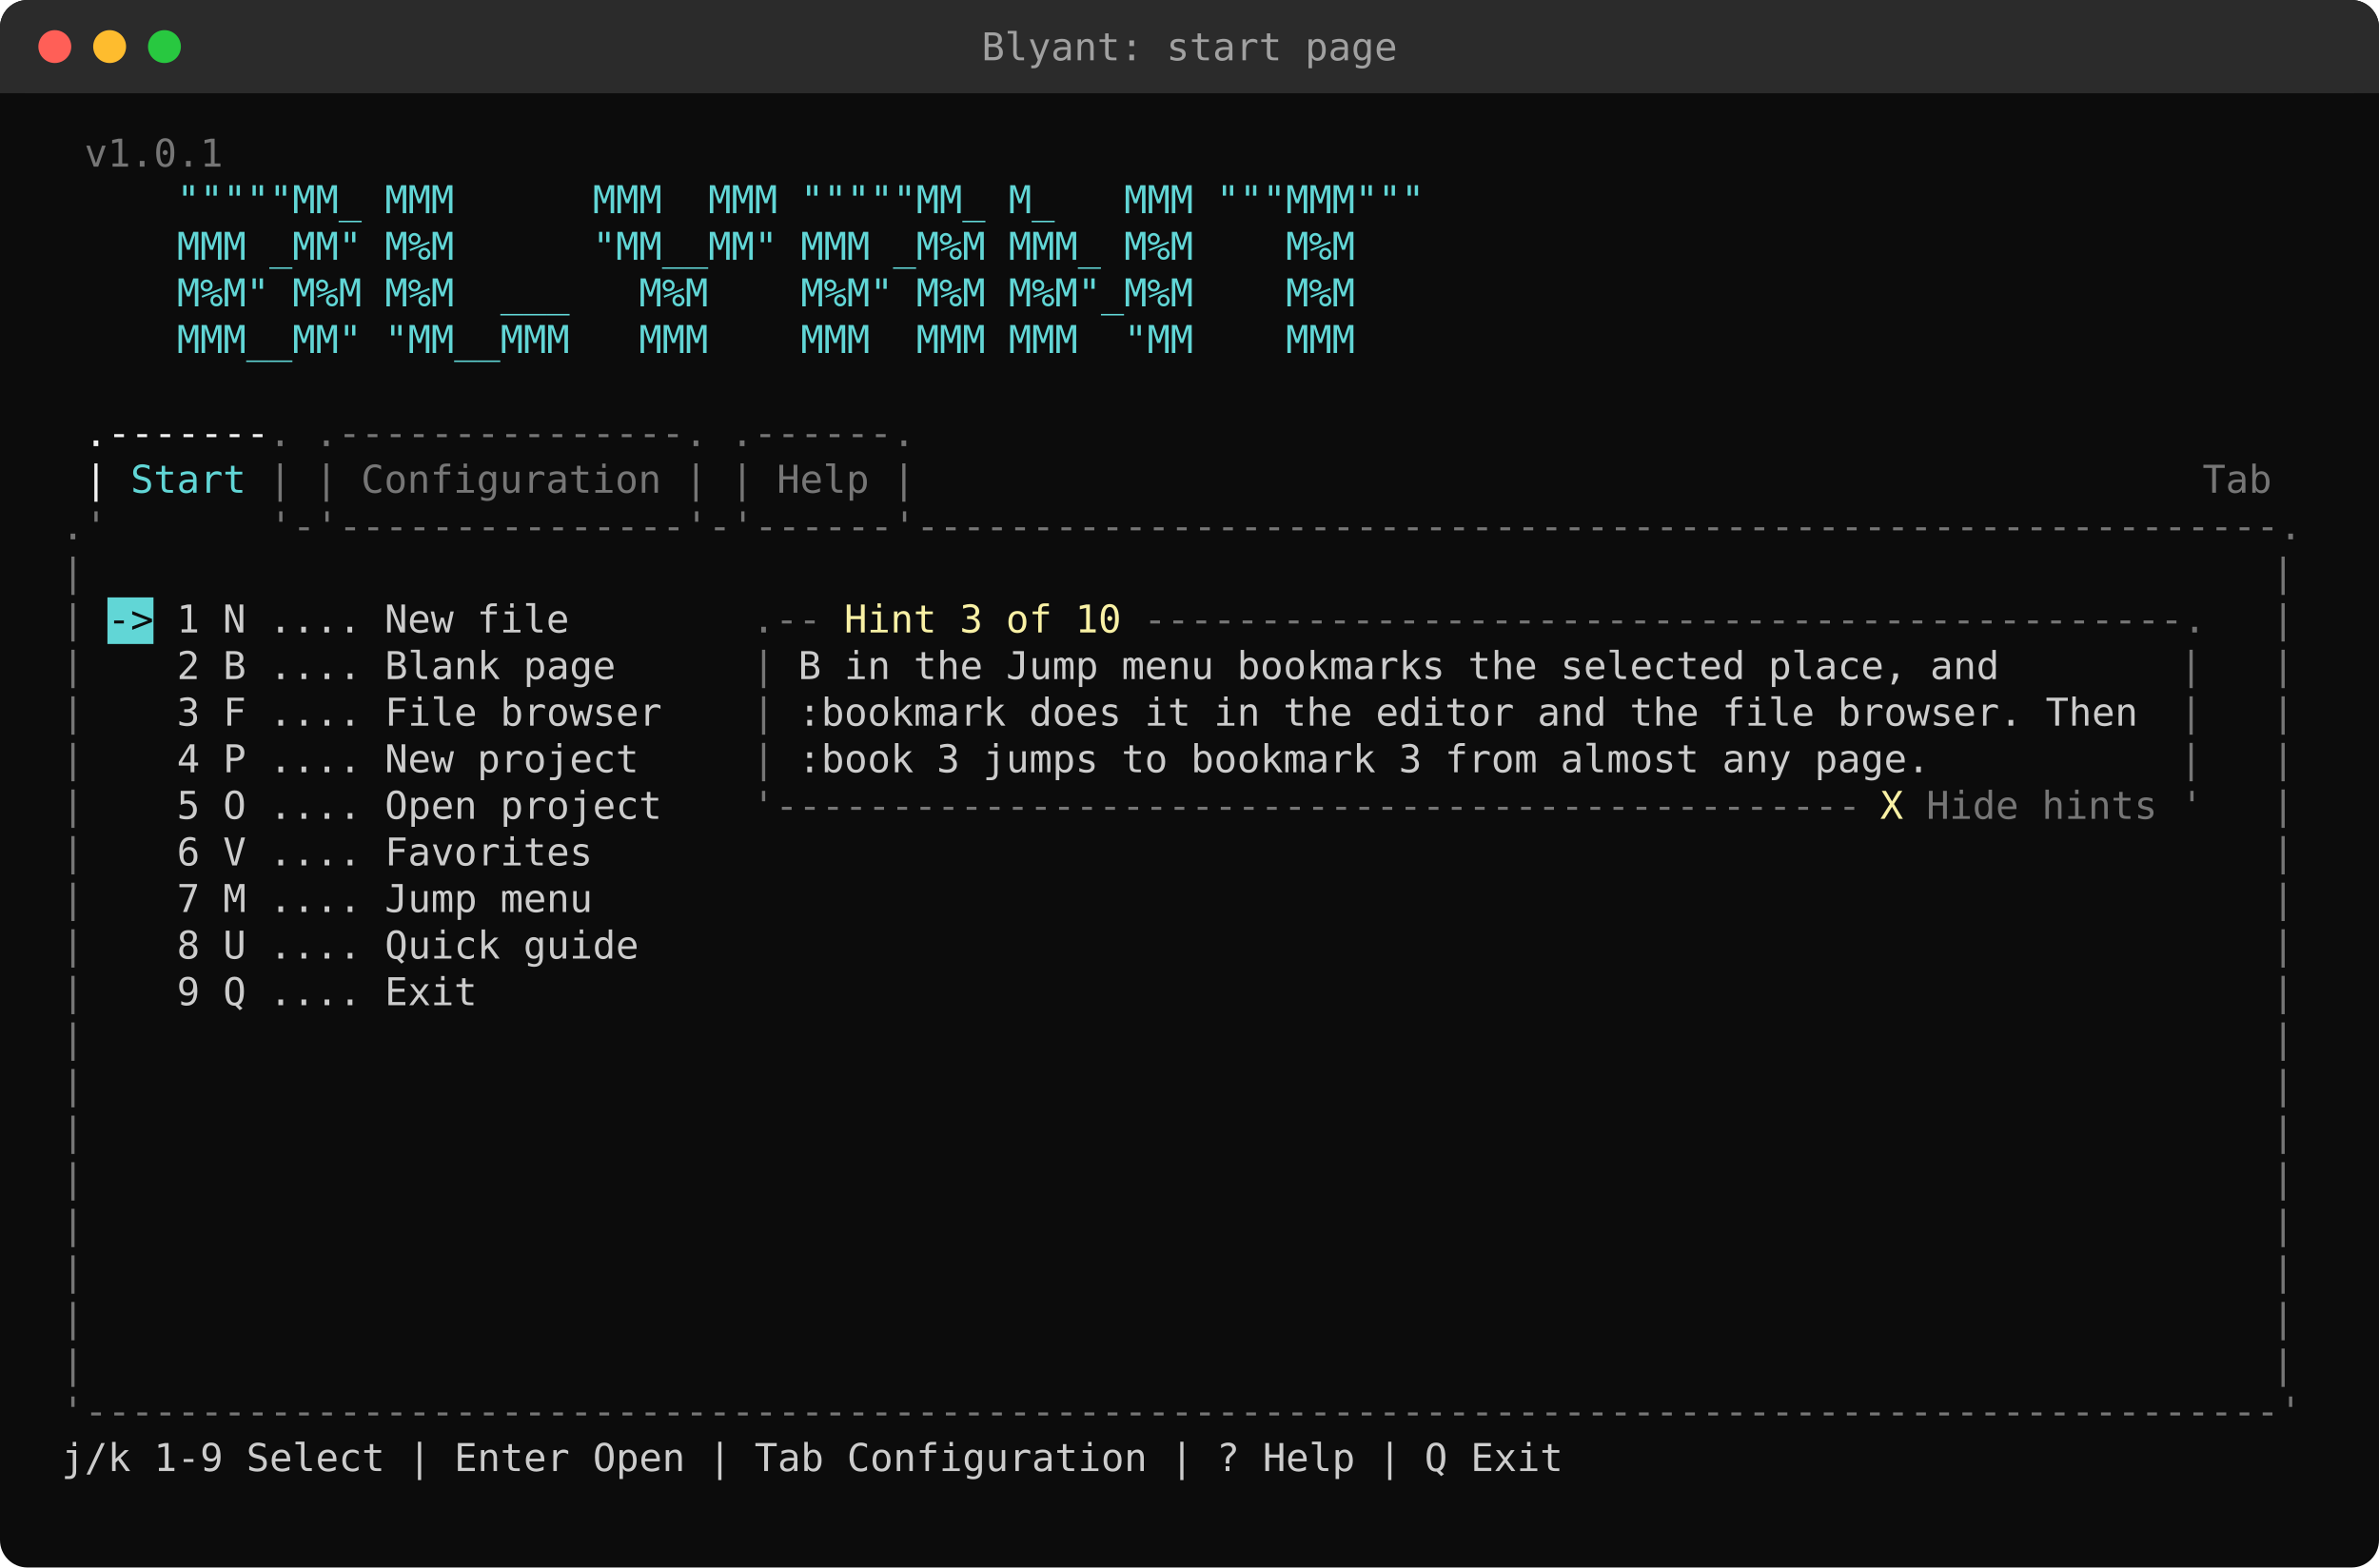
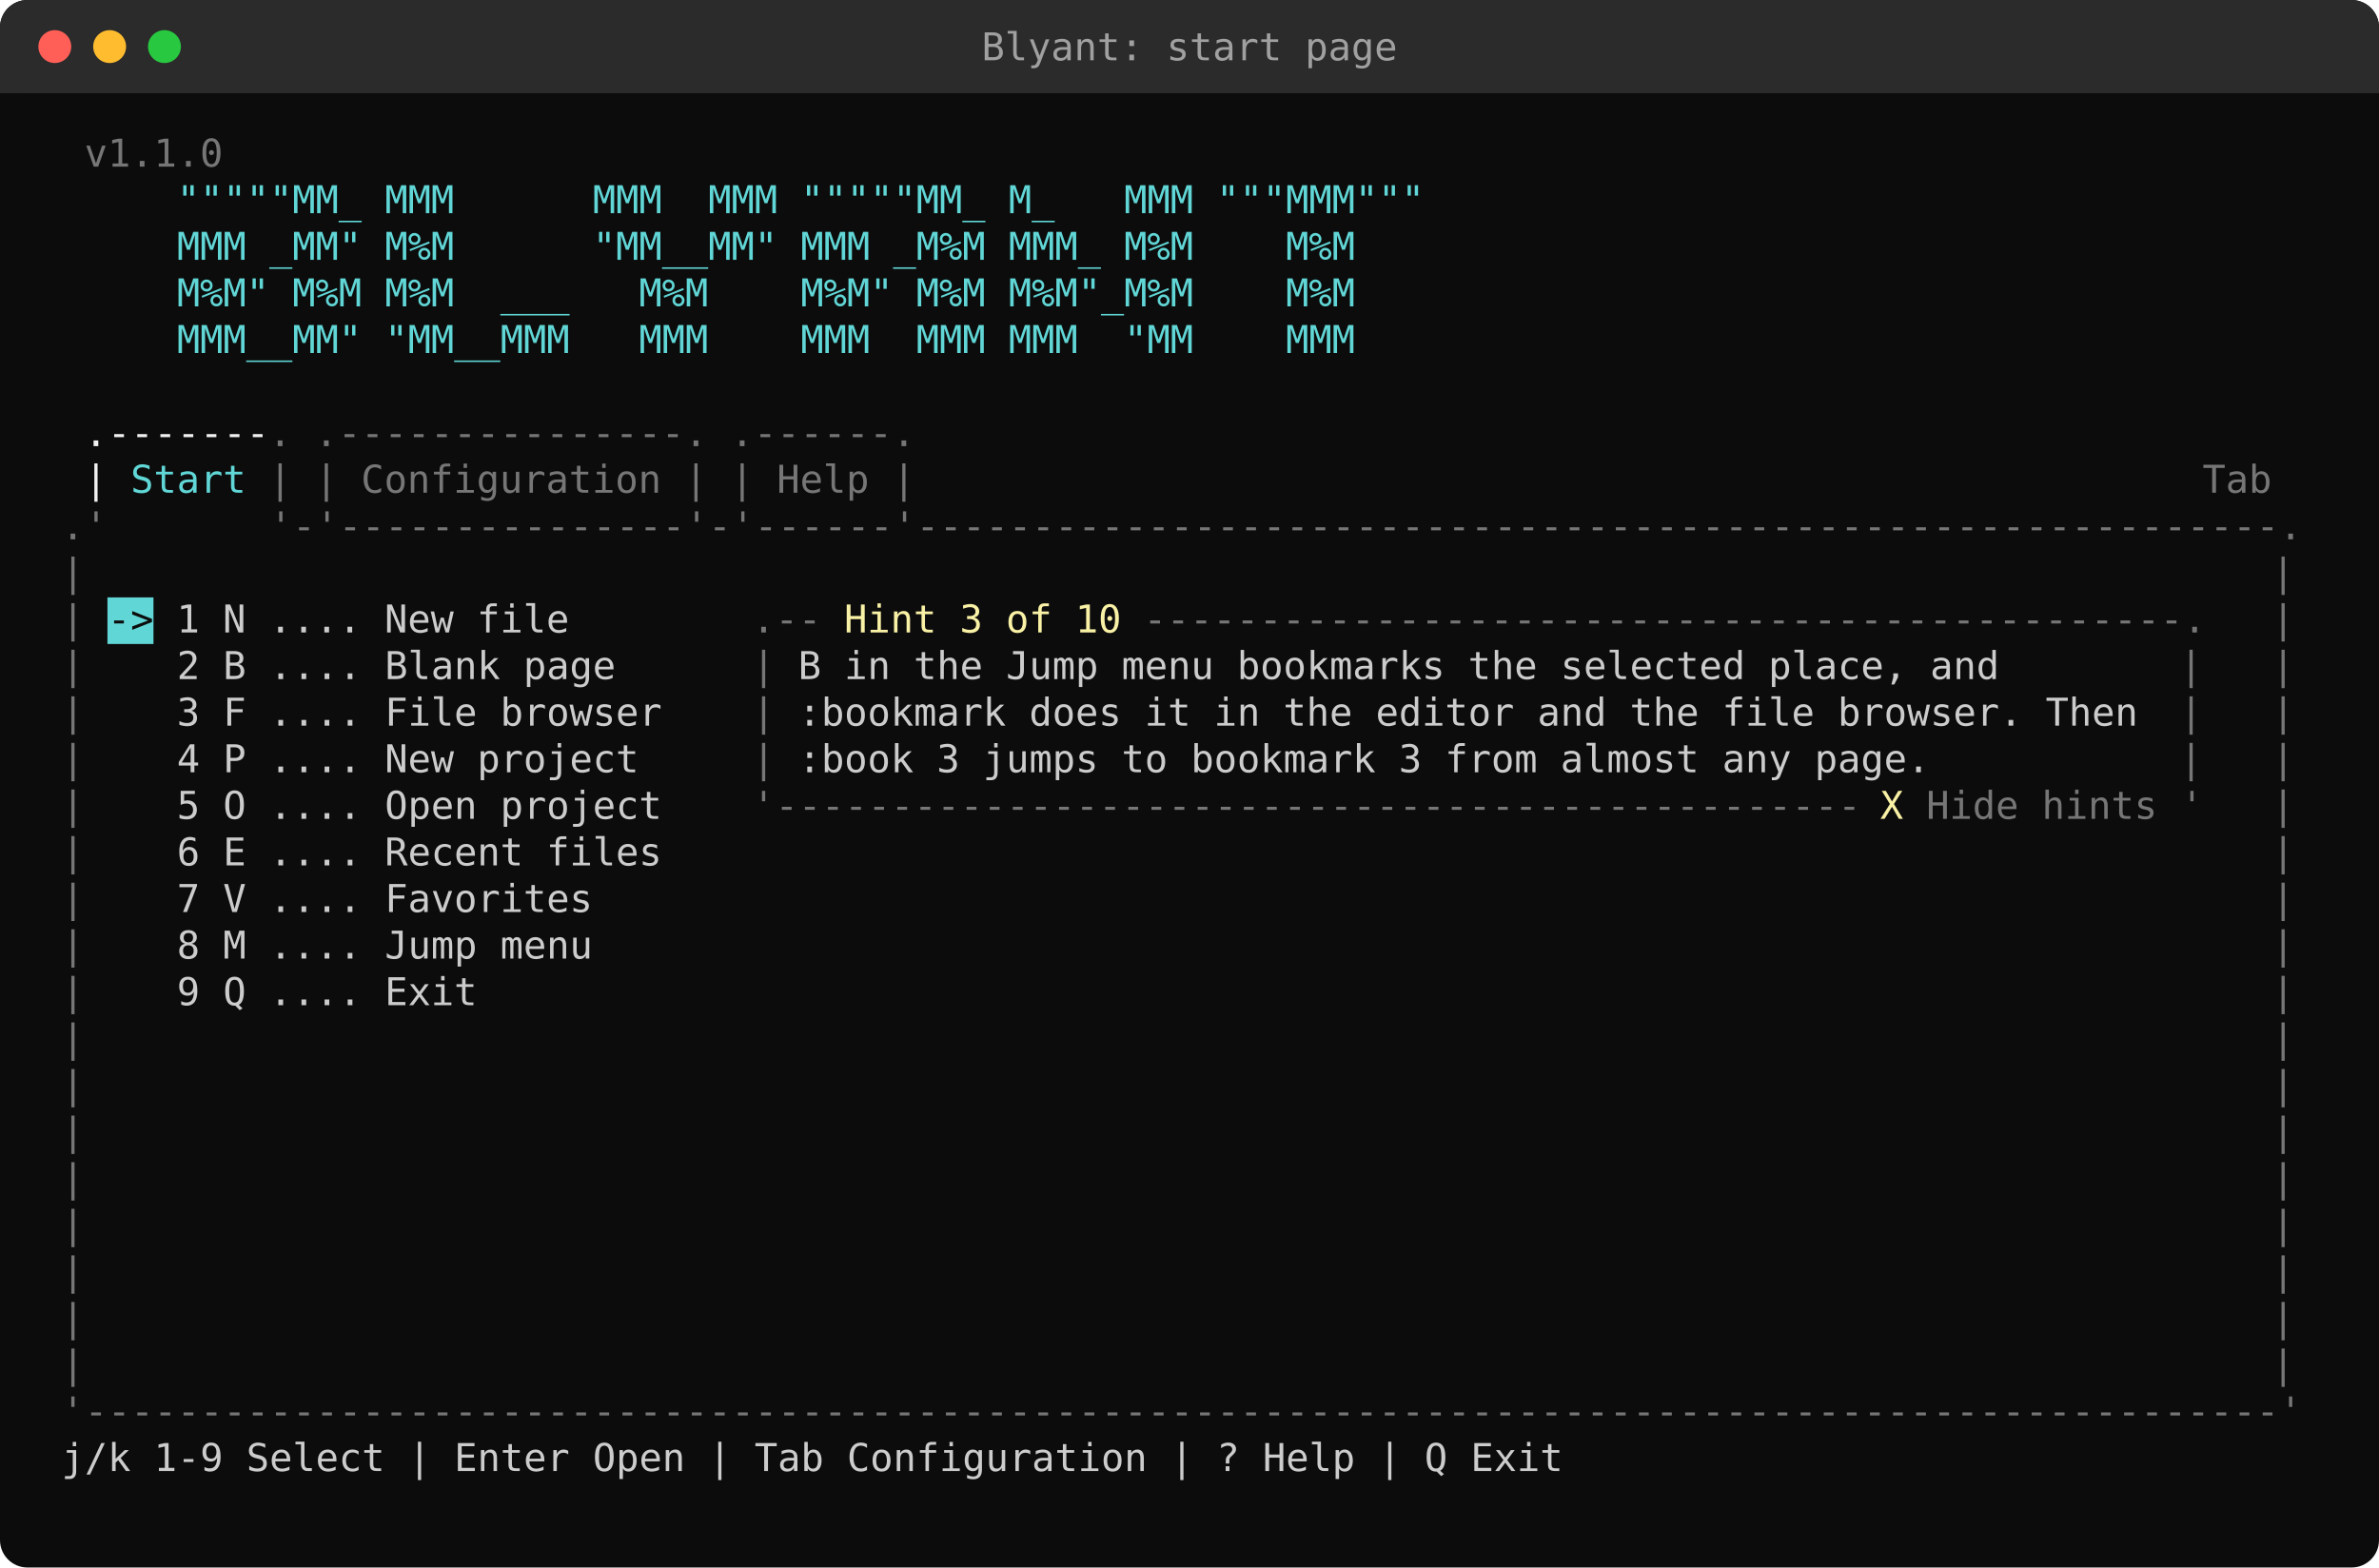
<svg xmlns="http://www.w3.org/2000/svg" width="868" height="572" viewBox="0 0 868 572">
  <style>text{font-family:"Cascadia Mono","Cascadia Code",Consolas,"DejaVu Sans Mono",Menlo,monospace;font-size:14px;white-space:pre}</style>
  <rect width="100%" height="100%" rx="10" fill="#0C0C0C" />
  <rect width="100%" height="34" rx="10" fill="#2B2B2B" />
  <rect y="24" width="100%" height="10" fill="#2B2B2B" />
  <circle cx="20" cy="17" r="6" fill="#FF5F57" />
  <circle cx="40" cy="17" r="6" fill="#FEBC2E" />
  <circle cx="60" cy="17" r="6" fill="#28C840" />
  <text x="434.0" y="22" fill="#A0A0A0" text-anchor="middle">Blyant: start page</text>
-   <text x="30.8" y="60.8" fill="#767676" textLength="50.4" lengthAdjust="spacingAndGlyphs" xml:space="preserve">v1.0.1</text>
+   <text x="30.8" y="60.8" fill="#767676" textLength="50.4" lengthAdjust="spacingAndGlyphs" xml:space="preserve">v1.1.0</text>
  <text x="22.4" y="77.8" fill="#61D6D6" textLength="495.6" lengthAdjust="spacingAndGlyphs" xml:space="preserve">     """""MM_ MMM      MMM  MMM """""MM_ M_   MMM """MMM"""</text>
  <text x="22.4" y="94.8" fill="#61D6D6" textLength="470.4" lengthAdjust="spacingAndGlyphs" xml:space="preserve">     MMM _MM" M%M      "MM__MM" MMM _M%M MMM_ M%M    M%M</text>
  <text x="22.4" y="111.8" fill="#61D6D6" textLength="470.4" lengthAdjust="spacingAndGlyphs" xml:space="preserve">     M%M" M%M M%M  ___   M%M    M%M" M%M M%M"_M%M    M%M</text>
  <text x="22.4" y="128.8" fill="#61D6D6" textLength="470.4" lengthAdjust="spacingAndGlyphs" xml:space="preserve">     MMM__MM" "MM__MMM   MMM    MMM  MMM MMM  "MM    MMM</text>
  <text x="30.8" y="162.8" fill="#F2F2F2" textLength="67.2" lengthAdjust="spacingAndGlyphs" xml:space="preserve">.-------</text>
  <text x="98.0" y="162.8" fill="#767676" textLength="235.2" lengthAdjust="spacingAndGlyphs" xml:space="preserve">. .---------------. .------.</text>
  <text x="30.8" y="179.8" fill="#F2F2F2" textLength="8.4" lengthAdjust="spacingAndGlyphs" xml:space="preserve">|</text>
  <text x="39.2" y="179.8" fill="#61D6D6" textLength="50.4" lengthAdjust="spacingAndGlyphs" xml:space="preserve"> Start</text>
  <text x="98.0" y="179.8" fill="#767676" textLength="235.2" lengthAdjust="spacingAndGlyphs" xml:space="preserve">| | Configuration | | Help |</text>
  <text x="803.6" y="179.8" fill="#767676" textLength="25.2" lengthAdjust="spacingAndGlyphs" xml:space="preserve">Tab</text>
  <text x="22.4" y="196.8" fill="#767676" textLength="814.8" lengthAdjust="spacingAndGlyphs" xml:space="preserve">.'       '-'---------------'-'------'-----------------------------------------------------------.</text>
  <text x="22.4" y="213.8" fill="#767676" textLength="8.4" lengthAdjust="spacingAndGlyphs" xml:space="preserve">|</text>
  <text x="828.8" y="213.8" fill="#767676" textLength="8.4" lengthAdjust="spacingAndGlyphs" xml:space="preserve">|</text>
  <rect x="39.2" y="218" width="16.8" height="17" fill="#61D6D6" />
  <text x="22.4" y="230.8" fill="#767676" textLength="8.4" lengthAdjust="spacingAndGlyphs" xml:space="preserve">|</text>
  <text x="39.2" y="230.8" fill="#0C0C0C" textLength="16.8" lengthAdjust="spacingAndGlyphs" xml:space="preserve">-&gt;</text>
  <text x="56.0" y="230.8" fill="#CCCCCC" textLength="151.2" lengthAdjust="spacingAndGlyphs" xml:space="preserve"> 1 N .... New file</text>
  <text x="274.4" y="230.8" fill="#767676" textLength="25.2" lengthAdjust="spacingAndGlyphs" xml:space="preserve">.--</text>
  <text x="308.0" y="230.8" fill="#F9F1A5" textLength="100.8" lengthAdjust="spacingAndGlyphs" xml:space="preserve">Hint 3 of 10</text>
  <text x="408.8" y="230.8" fill="#767676" textLength="394.8" lengthAdjust="spacingAndGlyphs" xml:space="preserve"> ---------------------------------------------.</text>
  <text x="828.8" y="230.8" fill="#767676" textLength="8.4" lengthAdjust="spacingAndGlyphs" xml:space="preserve">|</text>
  <text x="22.4" y="247.8" fill="#767676" textLength="8.4" lengthAdjust="spacingAndGlyphs" xml:space="preserve">|</text>
  <text x="30.8" y="247.8" fill="#CCCCCC" textLength="193.2" lengthAdjust="spacingAndGlyphs" xml:space="preserve">    2 B .... Blank page</text>
  <text x="274.4" y="247.8" fill="#767676" textLength="8.4" lengthAdjust="spacingAndGlyphs" xml:space="preserve">|</text>
  <text x="291.2" y="247.8" fill="#CCCCCC" textLength="436.8" lengthAdjust="spacingAndGlyphs" xml:space="preserve">B in the Jump menu bookmarks the selected place, and</text>
  <text x="786.8" y="247.8" fill="#767676" textLength="16.8" lengthAdjust="spacingAndGlyphs" xml:space="preserve"> |</text>
  <text x="828.8" y="247.8" fill="#767676" textLength="8.4" lengthAdjust="spacingAndGlyphs" xml:space="preserve">|</text>
  <text x="22.4" y="264.8" fill="#767676" textLength="8.4" lengthAdjust="spacingAndGlyphs" xml:space="preserve">|</text>
  <text x="30.8" y="264.8" fill="#CCCCCC" textLength="210.0" lengthAdjust="spacingAndGlyphs" xml:space="preserve">    3 F .... File browser</text>
  <text x="274.4" y="264.8" fill="#767676" textLength="8.4" lengthAdjust="spacingAndGlyphs" xml:space="preserve">|</text>
  <text x="291.2" y="264.8" fill="#CCCCCC" textLength="487.2" lengthAdjust="spacingAndGlyphs" xml:space="preserve">:bookmark does it in the editor and the file browser. Then</text>
  <text x="786.8" y="264.8" fill="#767676" textLength="16.8" lengthAdjust="spacingAndGlyphs" xml:space="preserve"> |</text>
  <text x="828.8" y="264.8" fill="#767676" textLength="8.4" lengthAdjust="spacingAndGlyphs" xml:space="preserve">|</text>
  <text x="22.4" y="281.8" fill="#767676" textLength="8.4" lengthAdjust="spacingAndGlyphs" xml:space="preserve">|</text>
  <text x="30.8" y="281.8" fill="#CCCCCC" textLength="201.6" lengthAdjust="spacingAndGlyphs" xml:space="preserve">    4 P .... New project</text>
  <text x="274.4" y="281.8" fill="#767676" textLength="8.4" lengthAdjust="spacingAndGlyphs" xml:space="preserve">|</text>
  <text x="291.2" y="281.8" fill="#CCCCCC" textLength="411.6" lengthAdjust="spacingAndGlyphs" xml:space="preserve">:book 3 jumps to bookmark 3 from almost any page.</text>
  <text x="786.8" y="281.8" fill="#767676" textLength="16.8" lengthAdjust="spacingAndGlyphs" xml:space="preserve"> |</text>
  <text x="828.8" y="281.8" fill="#767676" textLength="8.4" lengthAdjust="spacingAndGlyphs" xml:space="preserve">|</text>
  <text x="22.4" y="298.8" fill="#767676" textLength="8.4" lengthAdjust="spacingAndGlyphs" xml:space="preserve">|</text>
  <text x="30.8" y="298.8" fill="#CCCCCC" textLength="210.0" lengthAdjust="spacingAndGlyphs" xml:space="preserve">    5 O .... Open project</text>
  <text x="274.4" y="298.8" fill="#767676" textLength="403.2" lengthAdjust="spacingAndGlyphs" xml:space="preserve">'-----------------------------------------------</text>
  <text x="686.0" y="298.8" fill="#F9F1A5" textLength="8.4" lengthAdjust="spacingAndGlyphs" xml:space="preserve">X</text>
  <text x="694.4" y="298.8" fill="#767676" textLength="109.2" lengthAdjust="spacingAndGlyphs" xml:space="preserve"> Hide hints '</text>
  <text x="828.8" y="298.8" fill="#767676" textLength="8.4" lengthAdjust="spacingAndGlyphs" xml:space="preserve">|</text>
  <text x="22.4" y="315.8" fill="#767676" textLength="8.4" lengthAdjust="spacingAndGlyphs" xml:space="preserve">|</text>
-   <text x="30.8" y="315.8" fill="#CCCCCC" textLength="184.8" lengthAdjust="spacingAndGlyphs" xml:space="preserve">    6 V .... Favorites</text>
+   <text x="30.8" y="315.8" fill="#CCCCCC" textLength="210.0" lengthAdjust="spacingAndGlyphs" xml:space="preserve">    6 E .... Recent files</text>
  <text x="828.8" y="315.8" fill="#767676" textLength="8.4" lengthAdjust="spacingAndGlyphs" xml:space="preserve">|</text>
  <text x="22.4" y="332.8" fill="#767676" textLength="8.4" lengthAdjust="spacingAndGlyphs" xml:space="preserve">|</text>
-   <text x="30.8" y="332.8" fill="#CCCCCC" textLength="184.8" lengthAdjust="spacingAndGlyphs" xml:space="preserve">    7 M .... Jump menu</text>
+   <text x="30.8" y="332.8" fill="#CCCCCC" textLength="184.8" lengthAdjust="spacingAndGlyphs" xml:space="preserve">    7 V .... Favorites</text>
  <text x="828.8" y="332.8" fill="#767676" textLength="8.4" lengthAdjust="spacingAndGlyphs" xml:space="preserve">|</text>
  <text x="22.4" y="349.8" fill="#767676" textLength="8.4" lengthAdjust="spacingAndGlyphs" xml:space="preserve">|</text>
-   <text x="30.8" y="349.8" fill="#CCCCCC" textLength="201.6" lengthAdjust="spacingAndGlyphs" xml:space="preserve">    8 U .... Quick guide</text>
+   <text x="30.8" y="349.8" fill="#CCCCCC" textLength="184.8" lengthAdjust="spacingAndGlyphs" xml:space="preserve">    8 M .... Jump menu</text>
  <text x="828.8" y="349.8" fill="#767676" textLength="8.4" lengthAdjust="spacingAndGlyphs" xml:space="preserve">|</text>
  <text x="22.4" y="366.8" fill="#767676" textLength="8.4" lengthAdjust="spacingAndGlyphs" xml:space="preserve">|</text>
  <text x="30.8" y="366.8" fill="#CCCCCC" textLength="142.8" lengthAdjust="spacingAndGlyphs" xml:space="preserve">    9 Q .... Exit</text>
  <text x="828.8" y="366.8" fill="#767676" textLength="8.4" lengthAdjust="spacingAndGlyphs" xml:space="preserve">|</text>
  <text x="22.4" y="383.8" fill="#767676" textLength="8.4" lengthAdjust="spacingAndGlyphs" xml:space="preserve">|</text>
  <text x="828.8" y="383.8" fill="#767676" textLength="8.4" lengthAdjust="spacingAndGlyphs" xml:space="preserve">|</text>
  <text x="22.4" y="400.8" fill="#767676" textLength="8.4" lengthAdjust="spacingAndGlyphs" xml:space="preserve">|</text>
  <text x="828.8" y="400.8" fill="#767676" textLength="8.4" lengthAdjust="spacingAndGlyphs" xml:space="preserve">|</text>
  <text x="22.4" y="417.8" fill="#767676" textLength="8.4" lengthAdjust="spacingAndGlyphs" xml:space="preserve">|</text>
  <text x="828.8" y="417.8" fill="#767676" textLength="8.4" lengthAdjust="spacingAndGlyphs" xml:space="preserve">|</text>
  <text x="22.4" y="434.8" fill="#767676" textLength="8.4" lengthAdjust="spacingAndGlyphs" xml:space="preserve">|</text>
  <text x="828.8" y="434.8" fill="#767676" textLength="8.4" lengthAdjust="spacingAndGlyphs" xml:space="preserve">|</text>
  <text x="22.4" y="451.8" fill="#767676" textLength="8.4" lengthAdjust="spacingAndGlyphs" xml:space="preserve">|</text>
  <text x="828.8" y="451.8" fill="#767676" textLength="8.4" lengthAdjust="spacingAndGlyphs" xml:space="preserve">|</text>
  <text x="22.4" y="468.8" fill="#767676" textLength="8.4" lengthAdjust="spacingAndGlyphs" xml:space="preserve">|</text>
  <text x="828.8" y="468.8" fill="#767676" textLength="8.4" lengthAdjust="spacingAndGlyphs" xml:space="preserve">|</text>
  <text x="22.4" y="485.8" fill="#767676" textLength="8.4" lengthAdjust="spacingAndGlyphs" xml:space="preserve">|</text>
  <text x="828.8" y="485.8" fill="#767676" textLength="8.4" lengthAdjust="spacingAndGlyphs" xml:space="preserve">|</text>
  <text x="22.4" y="502.8" fill="#767676" textLength="8.4" lengthAdjust="spacingAndGlyphs" xml:space="preserve">|</text>
  <text x="828.8" y="502.8" fill="#767676" textLength="8.4" lengthAdjust="spacingAndGlyphs" xml:space="preserve">|</text>
  <text x="22.4" y="519.8" fill="#767676" textLength="814.8" lengthAdjust="spacingAndGlyphs" xml:space="preserve">'-----------------------------------------------------------------------------------------------'</text>
  <text x="14.0" y="536.8" fill="#CCCCCC" textLength="554.4" lengthAdjust="spacingAndGlyphs" xml:space="preserve"> j/k 1-9 Select | Enter Open | Tab Configuration | ? Help | Q Exit</text>
</svg>
